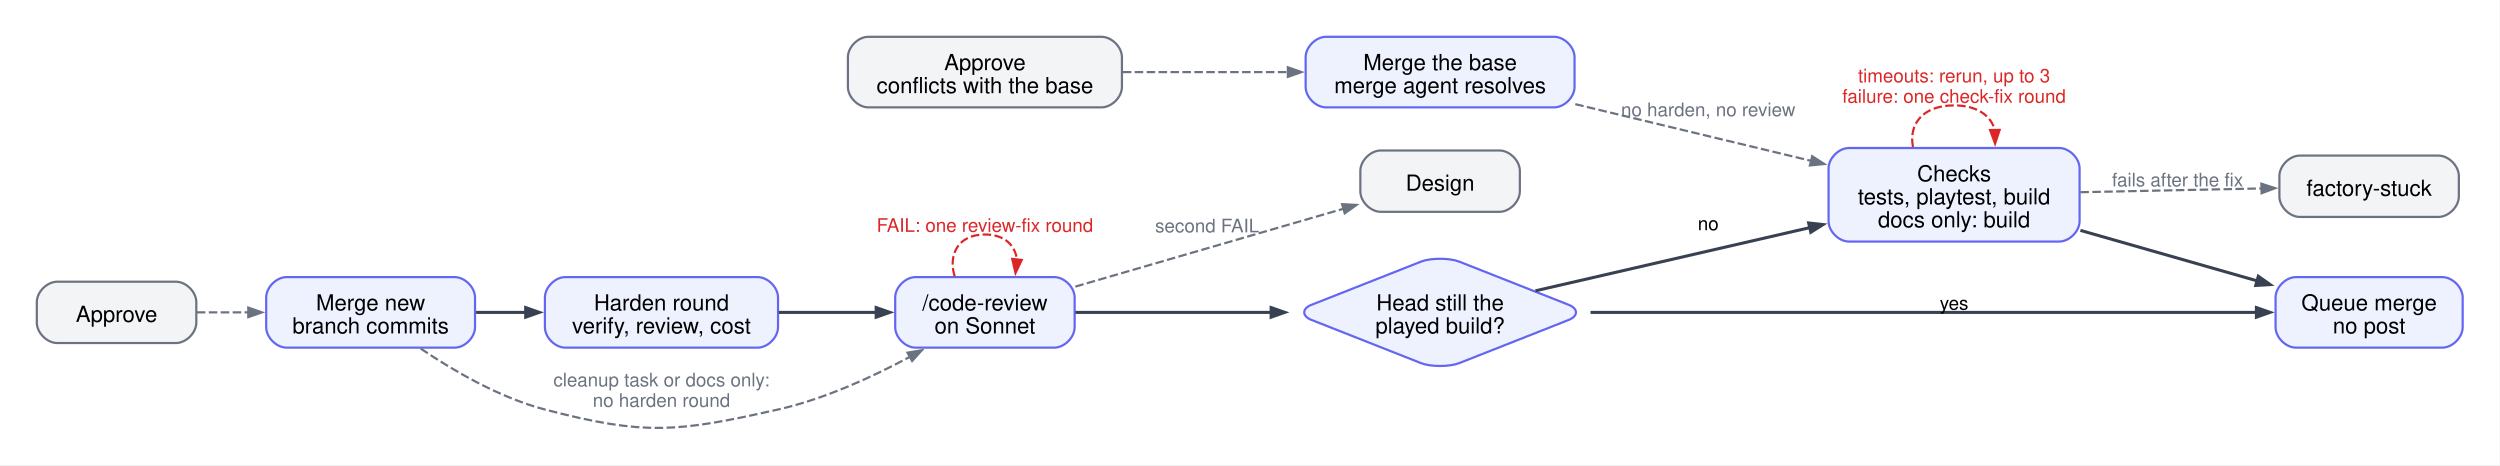
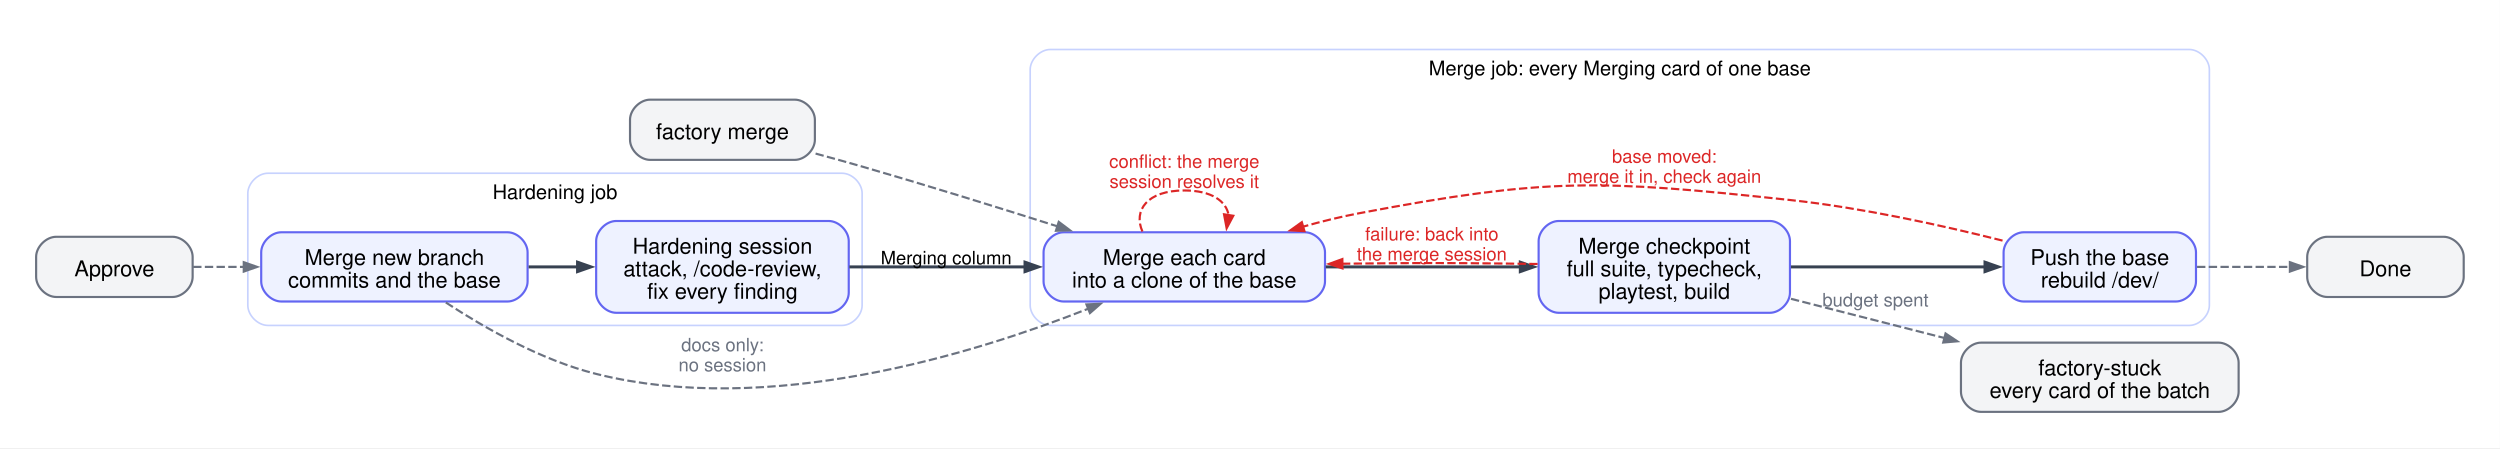
- <svg xmlns="http://www.w3.org/2000/svg" width="1467pt" height="273pt" viewBox="0.00 0.00 1467.00 273.00">
-   <g id="graph0" class="graph" transform="scale(1 1) rotate(0) translate(21.6 251.21)">
-     <polygon fill="white" stroke="none" points="-21.6,21.6 -21.6,-251.21 1445.1,-251.21 1445.1,21.6 -21.6,21.6" />
+ <svg xmlns="http://www.w3.org/2000/svg" width="1495pt" height="268pt" viewBox="0.00 0.00 1495.00 268.00">
+   <g id="graph0" class="graph" transform="scale(1 1) rotate(0) translate(21.6 246.3)">
+     <polygon fill="white" stroke="none" points="-21.6,21.6 -21.6,-246.3 1473.3,-246.3 1473.3,21.6 -21.6,21.6" />
+     <g id="clust1" class="cluster">
+       <path fill="white" stroke="#c7d2fe" d="M138.6,-51.7C138.6,-51.7 481.95,-51.7 481.95,-51.7 487.95,-51.7 493.95,-57.7 493.95,-63.7 493.95,-63.7 493.95,-130.7 493.95,-130.7 493.95,-136.7 487.95,-142.7 481.95,-142.7 481.95,-142.7 138.6,-142.7 138.6,-142.7 132.6,-142.7 126.6,-136.7 126.6,-130.7 126.6,-130.7 126.6,-63.7 126.6,-63.7 126.6,-57.7 132.6,-51.7 138.6,-51.7" />
+       <text xml:space="preserve" text-anchor="middle" x="310.28" y="-127.3" font-family="Helvetica,sans-Serif" font-size="12.00">Hardening job</text>
+     </g>
+     <g id="clust2" class="cluster">
+       <path fill="white" stroke="#c7d2fe" d="M606.45,-51.7C606.45,-51.7 1287.6,-51.7 1287.6,-51.7 1293.6,-51.7 1299.6,-57.7 1299.6,-63.7 1299.6,-63.7 1299.6,-204.7 1299.6,-204.7 1299.6,-210.7 1293.6,-216.7 1287.6,-216.7 1287.6,-216.7 606.45,-216.7 606.45,-216.7 600.45,-216.7 594.45,-210.7 594.45,-204.7 594.45,-204.7 594.45,-63.7 594.45,-63.7 594.45,-57.7 600.45,-51.7 606.45,-51.7" />
+       <text xml:space="preserve" text-anchor="middle" x="947.03" y="-201.3" font-family="Helvetica,sans-Serif" font-size="12.00">Merge job: every Merging card of one base</text>
+     </g>
    <g id="node1" class="node">
-       <path fill="#eef2ff" stroke="#6366f1" stroke-width="1.3" d="M245.15,-88.61C245.15,-88.61 146.6,-88.61 146.6,-88.61 140.6,-88.61 134.6,-82.61 134.6,-76.61 134.6,-76.61 134.6,-59.21 134.6,-59.21 134.6,-53.21 140.6,-47.21 146.6,-47.21 146.6,-47.21 245.15,-47.21 245.15,-47.21 251.15,-47.21 257.15,-53.21 257.15,-59.21 257.15,-59.21 257.15,-76.61 257.15,-76.61 257.15,-82.61 251.15,-88.61 245.15,-88.61" />
-       <text xml:space="preserve" text-anchor="middle" x="195.88" y="-69.06" font-family="Helvetica,sans-Serif" font-size="13.00">Merge new</text>
-       <text xml:space="preserve" text-anchor="middle" x="195.88" y="-55.56" font-family="Helvetica,sans-Serif" font-size="13.00">branch commits</text>
+       <path fill="#eef2ff" stroke="#6366f1" stroke-width="1.3" d="M281.9,-107.4C281.9,-107.4 146.6,-107.4 146.6,-107.4 140.6,-107.4 134.6,-101.4 134.6,-95.4 134.6,-95.4 134.6,-78 134.6,-78 134.6,-72 140.6,-66 146.6,-66 146.6,-66 281.9,-66 281.9,-66 287.9,-66 293.9,-72 293.9,-78 293.9,-78 293.9,-95.4 293.9,-95.4 293.9,-101.4 287.9,-107.4 281.9,-107.4" />
+       <text xml:space="preserve" text-anchor="middle" x="214.25" y="-87.85" font-family="Helvetica,sans-Serif" font-size="13.00">Merge new branch</text>
+       <text xml:space="preserve" text-anchor="middle" x="214.25" y="-74.35" font-family="Helvetica,sans-Serif" font-size="13.00">commits and the base</text>
    </g>
    <g id="node2" class="node">
-       <path fill="#eef2ff" stroke="#6366f1" stroke-width="1.3" d="M422.95,-88.61C422.95,-88.61 310.15,-88.61 310.15,-88.61 304.15,-88.61 298.15,-82.61 298.15,-76.61 298.15,-76.61 298.15,-59.21 298.15,-59.21 298.15,-53.21 304.15,-47.21 310.15,-47.21 310.15,-47.21 422.95,-47.21 422.95,-47.21 428.95,-47.21 434.95,-53.21 434.95,-59.21 434.95,-59.21 434.95,-76.61 434.95,-76.61 434.95,-82.61 428.95,-88.61 422.95,-88.61" />
-       <text xml:space="preserve" text-anchor="middle" x="366.55" y="-69.06" font-family="Helvetica,sans-Serif" font-size="13.00">Harden round</text>
-       <text xml:space="preserve" text-anchor="middle" x="366.55" y="-55.56" font-family="Helvetica,sans-Serif" font-size="13.00">verify, review, cost</text>
+       <path fill="#eef2ff" stroke="#6366f1" stroke-width="1.3" d="M473.95,-114.15C473.95,-114.15 346.9,-114.15 346.9,-114.15 340.9,-114.15 334.9,-108.15 334.9,-102.15 334.9,-102.15 334.9,-71.25 334.9,-71.25 334.9,-65.25 340.9,-59.25 346.9,-59.25 346.9,-59.25 473.95,-59.25 473.95,-59.25 479.95,-59.25 485.95,-65.25 485.95,-71.25 485.95,-71.25 485.95,-102.15 485.95,-102.15 485.95,-108.15 479.95,-114.15 473.95,-114.15" />
+       <text xml:space="preserve" text-anchor="middle" x="410.43" y="-94.6" font-family="Helvetica,sans-Serif" font-size="13.00">Hardening session</text>
+       <text xml:space="preserve" text-anchor="middle" x="410.43" y="-81.1" font-family="Helvetica,sans-Serif" font-size="13.00">attack, /code-review,</text>
+       <text xml:space="preserve" text-anchor="middle" x="410.43" y="-67.6" font-family="Helvetica,sans-Serif" font-size="13.00">fix every finding</text>
    </g>
    <g id="edge1" class="edge">
-       <path fill="none" stroke="#374151" stroke-width="1.8" d="M257.77,-67.91C267.26,-67.91 277.19,-67.91 287.01,-67.91" />
-       <polygon fill="#374151" stroke="#374151" stroke-width="1.8" points="286.87,-70.71 294.87,-67.91 286.87,-65.11 286.87,-70.71" />
+       <path fill="none" stroke="#374151" stroke-width="1.8" d="M294.51,-86.7C304.21,-86.7 314.16,-86.7 323.95,-86.7" />
+       <polygon fill="#374151" stroke="#374151" stroke-width="1.8" points="323.77,-89.5 331.77,-86.7 323.77,-83.9 323.77,-89.5" />
    </g>
    <g id="node3" class="node">
-       <path fill="#eef2ff" stroke="#6366f1" stroke-width="1.3" d="M597,-88.61C597,-88.61 515.7,-88.61 515.7,-88.61 509.7,-88.61 503.7,-82.61 503.7,-76.61 503.7,-76.61 503.7,-59.21 503.7,-59.21 503.7,-53.21 509.7,-47.21 515.7,-47.21 515.7,-47.21 597,-47.21 597,-47.21 603,-47.21 609,-53.21 609,-59.21 609,-59.21 609,-76.61 609,-76.61 609,-82.61 603,-88.61 597,-88.61" />
-       <text xml:space="preserve" text-anchor="middle" x="556.35" y="-69.06" font-family="Helvetica,sans-Serif" font-size="13.00">/code-review</text>
-       <text xml:space="preserve" text-anchor="middle" x="556.35" y="-55.56" font-family="Helvetica,sans-Serif" font-size="13.00">on Sonnet</text>
+       <path fill="#eef2ff" stroke="#6366f1" stroke-width="1.3" d="M758.75,-107.4C758.75,-107.4 614.45,-107.4 614.45,-107.4 608.45,-107.4 602.45,-101.4 602.45,-95.4 602.45,-95.4 602.45,-78 602.45,-78 602.45,-72 608.45,-66 614.45,-66 614.45,-66 758.75,-66 758.75,-66 764.75,-66 770.75,-72 770.75,-78 770.75,-78 770.75,-95.4 770.75,-95.4 770.75,-101.4 764.75,-107.4 758.75,-107.4" />
+       <text xml:space="preserve" text-anchor="middle" x="686.6" y="-87.85" font-family="Helvetica,sans-Serif" font-size="13.00">Merge each card</text>
+       <text xml:space="preserve" text-anchor="middle" x="686.6" y="-74.35" font-family="Helvetica,sans-Serif" font-size="13.00">into a clone of the base</text>
+     </g>
+     <g id="edge9" class="edge">
+       <path fill="none" stroke="#6b7280" stroke-width="1.3" stroke-dasharray="5,2" d="M245.02,-65.4C268.25,-50.17 302,-30.95 334.9,-22.7 437.6,3.04 559.65,-34.2 629.32,-61.74" />
+       <polygon fill="#6b7280" stroke="#6b7280" stroke-width="1.3" points="628.09,-64.26 636.56,-64.65 630.18,-59.07 628.09,-64.26" />
+       <text xml:space="preserve" text-anchor="middle" x="410.43" y="-36.25" font-family="Helvetica,sans-Serif" font-size="11.00" fill="#6b7280">docs only:</text>
+       <text xml:space="preserve" text-anchor="middle" x="410.43" y="-24.25" font-family="Helvetica,sans-Serif" font-size="11.00" fill="#6b7280">no session</text>
+     </g>
+     <g id="edge4" class="edge">
+       <path fill="none" stroke="#374151" stroke-width="1.8" d="M486.34,-86.7C518.82,-86.7 557.2,-86.7 591.56,-86.7" />
+       <polygon fill="#374151" stroke="#374151" stroke-width="1.8" points="591.36,-89.5 599.36,-86.7 591.36,-83.9 591.36,-89.5" />
+       <text xml:space="preserve" text-anchor="middle" x="544.2" y="-88.25" font-family="Helvetica,sans-Serif" font-size="11.00">Merging column</text>
+     </g>
+     <g id="edge5" class="edge">
+       <path fill="none" stroke="#dc2626" stroke-width="1.3" stroke-dasharray="5,2" d="M661.57,-107.85C656.01,-120.5 664.35,-132.4 686.6,-132.4 702.94,-132.4 711.78,-125.98 713.12,-117.56" />
+       <polygon fill="#dc2626" stroke="#dc2626" stroke-width="1.3" points="715.91,-117.28 711.93,-109.8 710.37,-118.13 715.91,-117.28" />
+       <text xml:space="preserve" text-anchor="middle" x="686.6" y="-145.95" font-family="Helvetica,sans-Serif" font-size="11.00" fill="#dc2626">conflict: the merge</text>
+       <text xml:space="preserve" text-anchor="middle" x="686.6" y="-133.95" font-family="Helvetica,sans-Serif" font-size="11.00" fill="#dc2626">session resolves it</text>
+     </g>
+     <g id="node4" class="node">
+       <path fill="#eef2ff" stroke="#6366f1" stroke-width="1.3" d="M1036.8,-114.15C1036.8,-114.15 910.5,-114.15 910.5,-114.15 904.5,-114.15 898.5,-108.15 898.5,-102.15 898.5,-102.15 898.5,-71.25 898.5,-71.25 898.5,-65.25 904.5,-59.25 910.5,-59.25 910.5,-59.25 1036.8,-59.25 1036.8,-59.25 1042.8,-59.25 1048.8,-65.25 1048.8,-71.25 1048.8,-71.25 1048.8,-102.15 1048.8,-102.15 1048.8,-108.15 1042.8,-114.15 1036.8,-114.15" />
+       <text xml:space="preserve" text-anchor="middle" x="973.65" y="-94.6" font-family="Helvetica,sans-Serif" font-size="13.00">Merge checkpoint</text>
+       <text xml:space="preserve" text-anchor="middle" x="973.65" y="-81.1" font-family="Helvetica,sans-Serif" font-size="13.00">full suite, typecheck,</text>
+       <text xml:space="preserve" text-anchor="middle" x="973.65" y="-67.6" font-family="Helvetica,sans-Serif" font-size="13.00">playtest, build</text>
+     </g>
+     <g id="edge2" class="edge">
+       <path fill="none" stroke="#374151" stroke-width="1.8" d="M771.2,-86.7C807.83,-86.7 850.77,-86.7 887.57,-86.7" />
+       <polygon fill="#374151" stroke="#374151" stroke-width="1.8" points="887.55,-89.5 895.55,-86.7 887.55,-83.9 887.55,-89.5" />
+     </g>
+     <g id="edge6" class="edge">
+       <path fill="none" stroke="#dc2626" stroke-width="1.3" stroke-dasharray="5,2" d="M897.88,-88.43C891.32,-88.54 884.79,-88.63 878.5,-88.7 839.5,-89.11 829.75,-89.08 790.75,-88.7 787.57,-88.67 784.34,-88.63 781.07,-88.59" />
+       <polygon fill="#dc2626" stroke="#dc2626" stroke-width="1.3" points="781.2,-85.79 773.17,-88.48 781.13,-91.39 781.2,-85.79" />
+       <text xml:space="preserve" text-anchor="middle" x="834.63" y="-102.55" font-family="Helvetica,sans-Serif" font-size="11.00" fill="#dc2626">failure: back into</text>
+       <text xml:space="preserve" text-anchor="middle" x="834.63" y="-90.55" font-family="Helvetica,sans-Serif" font-size="11.00" fill="#dc2626">the merge session</text>
+     </g>
+     <g id="node5" class="node">
+       <path fill="#eef2ff" stroke="#6366f1" stroke-width="1.3" d="M1279.6,-107.4C1279.6,-107.4 1188.55,-107.4 1188.55,-107.4 1182.55,-107.4 1176.55,-101.4 1176.55,-95.4 1176.55,-95.4 1176.55,-78 1176.55,-78 1176.55,-72 1182.55,-66 1188.55,-66 1188.55,-66 1279.6,-66 1279.6,-66 1285.6,-66 1291.6,-72 1291.6,-78 1291.6,-78 1291.6,-95.4 1291.6,-95.4 1291.6,-101.4 1285.6,-107.4 1279.6,-107.4" />
+       <text xml:space="preserve" text-anchor="middle" x="1234.08" y="-87.85" font-family="Helvetica,sans-Serif" font-size="13.00">Push the base</text>
+       <text xml:space="preserve" text-anchor="middle" x="1234.08" y="-74.35" font-family="Helvetica,sans-Serif" font-size="13.00">rebuild /dev/</text>
+     </g>
+     <g id="edge3" class="edge">
+       <path fill="none" stroke="#374151" stroke-width="1.8" d="M1049.4,-86.7C1086.17,-86.7 1130.13,-86.7 1165.83,-86.7" />
+       <polygon fill="#374151" stroke="#374151" stroke-width="1.8" points="1165.43,-89.5 1173.43,-86.7 1165.43,-83.9 1165.43,-89.5" />
+     </g>
+     <g id="node8" class="node">
+       <path fill="#f3f4f6" stroke="#6b7280" stroke-width="1.3" d="M1305.1,-41.4C1305.1,-41.4 1163.05,-41.4 1163.05,-41.4 1157.05,-41.4 1151.05,-35.4 1151.05,-29.4 1151.05,-29.4 1151.05,-12 1151.05,-12 1151.05,-6 1157.05,0 1163.05,0 1163.05,0 1305.1,0 1305.1,0 1311.1,0 1317.1,-6 1317.1,-12 1317.1,-12 1317.1,-29.4 1317.1,-29.4 1317.1,-35.4 1311.1,-41.4 1305.1,-41.4" />
+       <text xml:space="preserve" text-anchor="middle" x="1234.08" y="-21.85" font-family="Helvetica,sans-Serif" font-size="13.00">factory-stuck</text>
+       <text xml:space="preserve" text-anchor="middle" x="1234.08" y="-8.35" font-family="Helvetica,sans-Serif" font-size="13.00">every card of the batch</text>
+     </g>
+     <g id="edge11" class="edge">
+       <path fill="none" stroke="#6b7280" stroke-width="1.3" stroke-dasharray="5,2" d="M1049.4,-67.61C1078.05,-60.29 1111.07,-51.86 1141.15,-44.18" />
+       <polygon fill="#6b7280" stroke="#6b7280" stroke-width="1.3" points="1141.84,-46.89 1148.89,-42.2 1140.45,-41.47 1141.84,-46.89" />
+       <text xml:space="preserve" text-anchor="middle" x="1099.93" y="-63.1" font-family="Helvetica,sans-Serif" font-size="11.00" fill="#6b7280">budget spent</text>
+     </g>
+     <g id="edge7" class="edge">
+       <path fill="none" stroke="#dc2626" stroke-width="1.3" stroke-dasharray="5,2" d="M1175.91,-102.42C1139.78,-111.52 1091.93,-122.07 1048.8,-126.7 934.71,-138.94 903.48,-140.08 790.75,-118.7 779.92,-116.65 768.63,-113.85 757.65,-110.76" />
+       <polygon fill="#dc2626" stroke="#dc2626" stroke-width="1.3" points="758.46,-108.08 750,-108.53 756.9,-113.45 758.46,-108.08" />
+       <text xml:space="preserve" text-anchor="middle" x="973.65" y="-148.99" font-family="Helvetica,sans-Serif" font-size="11.00" fill="#dc2626">base moved:</text>
+       <text xml:space="preserve" text-anchor="middle" x="973.65" y="-136.99" font-family="Helvetica,sans-Serif" font-size="11.00" fill="#dc2626">merge it in, check again</text>
+     </g>
+     <g id="node9" class="node">
+       <path fill="#f3f4f6" stroke="#6b7280" stroke-width="1.3" d="M1439.7,-104.7C1439.7,-104.7 1370.1,-104.7 1370.1,-104.7 1364.1,-104.7 1358.1,-98.7 1358.1,-92.7 1358.1,-92.7 1358.1,-80.7 1358.1,-80.7 1358.1,-74.7 1364.1,-68.7 1370.1,-68.7 1370.1,-68.7 1439.7,-68.7 1439.7,-68.7 1445.7,-68.7 1451.7,-74.7 1451.7,-80.7 1451.7,-80.7 1451.7,-92.7 1451.7,-92.7 1451.7,-98.7 1445.7,-104.7 1439.7,-104.7" />
+       <text xml:space="preserve" text-anchor="middle" x="1404.9" y="-81.1" font-family="Helvetica,sans-Serif" font-size="13.00">Done</text>
+     </g>
+     <g id="edge12" class="edge">
+       <path fill="none" stroke="#6b7280" stroke-width="1.3" stroke-dasharray="5,2" d="M1292.23,-86.7C1310.23,-86.7 1330.08,-86.7 1347.99,-86.7" />
+       <polygon fill="#6b7280" stroke="#6b7280" stroke-width="1.3" points="1347.75,-89.5 1355.75,-86.7 1347.75,-83.9 1347.75,-89.5" />
+     </g>
+     <g id="node6" class="node">
+       <path fill="#f3f4f6" stroke="#6b7280" stroke-width="1.3" d="M81.6,-104.7C81.6,-104.7 12,-104.7 12,-104.7 6,-104.7 0,-98.7 0,-92.7 0,-92.7 0,-80.7 0,-80.7 0,-74.7 6,-68.7 12,-68.7 12,-68.7 81.6,-68.7 81.6,-68.7 87.6,-68.7 93.6,-74.7 93.6,-80.7 93.6,-80.7 93.6,-92.7 93.6,-92.7 93.6,-98.7 87.6,-104.7 81.6,-104.7" />
+       <text xml:space="preserve" text-anchor="middle" x="46.8" y="-81.1" font-family="Helvetica,sans-Serif" font-size="13.00">Approve</text>
+     </g>
+     <g id="edge8" class="edge">
+       <path fill="none" stroke="#6b7280" stroke-width="1.3" stroke-dasharray="5,2" d="M93.89,-86.7C103.48,-86.7 113.89,-86.7 124.44,-86.7" />
+       <polygon fill="#6b7280" stroke="#6b7280" stroke-width="1.3" points="124.17,-89.5 132.17,-86.7 124.17,-83.9 124.17,-89.5" />
+     </g>
+     <g id="node7" class="node">
+       <path fill="#f3f4f6" stroke="#6b7280" stroke-width="1.3" d="M453.7,-186.7C453.7,-186.7 367.15,-186.7 367.15,-186.7 361.15,-186.7 355.15,-180.7 355.15,-174.7 355.15,-174.7 355.15,-162.7 355.15,-162.7 355.15,-156.7 361.15,-150.7 367.15,-150.7 367.15,-150.7 453.7,-150.7 453.7,-150.7 459.7,-150.7 465.7,-156.7 465.7,-162.7 465.7,-162.7 465.7,-174.7 465.7,-174.7 465.7,-180.7 459.7,-186.7 453.7,-186.7" />
+       <text xml:space="preserve" text-anchor="middle" x="410.43" y="-163.1" font-family="Helvetica,sans-Serif" font-size="13.00">factory merge</text>
    </g>
    <g id="edge10" class="edge">
-       <path fill="none" stroke="#6b7280" stroke-width="1.3" stroke-dasharray="5,2" d="M225.27,-46.66C244.68,-33.52 271.61,-17.87 298.15,-10.91 356.96,4.5 375.63,2.42 434.95,-10.91 462.04,-17 490.2,-29.91 512.47,-41.91" />
-       <polygon fill="#6b7280" stroke="#6b7280" stroke-width="1.3" points="510.93,-44.26 519.29,-45.67 513.64,-39.36 510.93,-44.26" />
-       <text xml:space="preserve" text-anchor="middle" x="366.55" y="-24.46" font-family="Helvetica,sans-Serif" font-size="11.00" fill="#6b7280">cleanup task or docs only:</text>
-       <text xml:space="preserve" text-anchor="middle" x="366.55" y="-12.46" font-family="Helvetica,sans-Serif" font-size="11.00" fill="#6b7280">no harden round</text>
-     </g>
-     <g id="edge2" class="edge">
-       <path fill="none" stroke="#374151" stroke-width="1.8" d="M435.35,-67.91C454.06,-67.91 474.27,-67.91 492.67,-67.91" />
-       <polygon fill="#374151" stroke="#374151" stroke-width="1.8" points="492.55,-70.71 500.55,-67.91 492.55,-65.11 492.55,-70.71" />
-     </g>
-     <g id="edge8" class="edge">
-       <path fill="none" stroke="#dc2626" stroke-width="1.3" stroke-dasharray="5,2" d="M538.61,-89.06C534.67,-101.71 540.58,-113.61 556.35,-113.61 567.93,-113.61 574.19,-107.19 575.14,-98.77" />
-       <polygon fill="#dc2626" stroke="#dc2626" stroke-width="1.3" points="577.95,-98.67 574.3,-91.02 572.38,-99.28 577.95,-98.67" />
-       <text xml:space="preserve" text-anchor="middle" x="556.35" y="-115.16" font-family="Helvetica,sans-Serif" font-size="11.00" fill="#dc2626">FAIL: one review-fix round</text>
-     </g>
-     <g id="node4" class="node">
-       <path fill="#eef2ff" stroke="#6366f1" stroke-width="1.3" d="M812.29,-97.71C812.29,-97.71 747.91,-72.31 747.91,-72.31 742.33,-70.11 742.33,-65.71 747.91,-63.51 747.91,-63.51 812.29,-38.11 812.29,-38.11 817.87,-35.91 829.03,-35.91 834.61,-38.11 834.61,-38.11 898.99,-63.51 898.99,-63.51 904.57,-65.71 904.57,-70.11 898.99,-72.31 898.99,-72.31 834.61,-97.71 834.61,-97.71 829.03,-99.91 817.87,-99.91 812.29,-97.71" />
-       <text xml:space="preserve" text-anchor="middle" x="823.45" y="-69.06" font-family="Helvetica,sans-Serif" font-size="13.00">Head still the</text>
-       <text xml:space="preserve" text-anchor="middle" x="823.45" y="-55.56" font-family="Helvetica,sans-Serif" font-size="13.00">played build?</text>
-     </g>
-     <g id="edge3" class="edge">
-       <path fill="none" stroke="#374151" stroke-width="1.8" d="M609.41,-67.91C642.21,-67.91 685.61,-67.91 724.66,-67.91" />
-       <polygon fill="#374151" stroke="#374151" stroke-width="1.8" points="724.3,-70.71 732.3,-67.91 724.3,-65.11 724.3,-70.71" />
-     </g>
-     <g id="node10" class="node">
-       <path fill="#f3f4f6" stroke="#6b7280" stroke-width="1.3" d="M858.25,-162.91C858.25,-162.91 788.65,-162.91 788.65,-162.91 782.65,-162.91 776.65,-156.91 776.65,-150.91 776.65,-150.91 776.65,-138.91 776.65,-138.91 776.65,-132.91 782.65,-126.91 788.65,-126.91 788.65,-126.91 858.25,-126.91 858.25,-126.91 864.25,-126.91 870.25,-132.91 870.25,-138.91 870.25,-138.91 870.25,-150.91 870.25,-150.91 870.25,-156.91 864.25,-162.91 858.25,-162.91" />
-       <text xml:space="preserve" text-anchor="middle" x="823.45" y="-139.31" font-family="Helvetica,sans-Serif" font-size="13.00">Design</text>
-     </g>
-     <g id="edge13" class="edge">
-       <path fill="none" stroke="#6b7280" stroke-width="1.3" stroke-dasharray="5,2" d="M609.41,-83.03C654.83,-96.22 720.56,-115.31 766.97,-128.79" />
-       <polygon fill="#6b7280" stroke="#6b7280" stroke-width="1.3" points="765.92,-131.41 774.38,-130.95 767.48,-126.03 765.92,-131.41" />
-       <text xml:space="preserve" text-anchor="middle" x="686.75" y="-114.86" font-family="Helvetica,sans-Serif" font-size="11.00" fill="#6b7280">second FAIL</text>
-     </g>
-     <g id="node5" class="node">
-       <path fill="#eef2ff" stroke="#6366f1" stroke-width="1.3" d="M1186.7,-164.36C1186.7,-164.36 1063.4,-164.36 1063.4,-164.36 1057.4,-164.36 1051.4,-158.36 1051.4,-152.36 1051.4,-152.36 1051.4,-121.46 1051.4,-121.46 1051.4,-115.46 1057.4,-109.46 1063.4,-109.46 1063.4,-109.46 1186.7,-109.46 1186.7,-109.46 1192.7,-109.46 1198.7,-115.46 1198.7,-121.46 1198.7,-121.46 1198.7,-152.36 1198.7,-152.36 1198.7,-158.36 1192.7,-164.36 1186.7,-164.36" />
-       <text xml:space="preserve" text-anchor="middle" x="1125.05" y="-144.81" font-family="Helvetica,sans-Serif" font-size="13.00">Checks</text>
-       <text xml:space="preserve" text-anchor="middle" x="1125.05" y="-131.31" font-family="Helvetica,sans-Serif" font-size="13.00">tests, playtest, build</text>
-       <text xml:space="preserve" text-anchor="middle" x="1125.05" y="-117.81" font-family="Helvetica,sans-Serif" font-size="13.00">docs only: build</text>
-     </g>
-     <g id="edge5" class="edge">
-       <path fill="none" stroke="#374151" stroke-width="1.8" d="M879.4,-80.57C924.44,-90.94 988.92,-105.79 1040.37,-117.64" />
-       <polygon fill="#374151" stroke="#374151" stroke-width="1.8" points="1039.73,-120.36 1048.16,-119.43 1040.99,-114.91 1039.73,-120.36" />
-       <text xml:space="preserve" text-anchor="middle" x="980.78" y="-116.14" font-family="Helvetica,sans-Serif" font-size="11.00">no</text>
-     </g>
-     <g id="node6" class="node">
-       <path fill="#eef2ff" stroke="#6366f1" stroke-width="1.3" d="M1411.5,-88.61C1411.5,-88.61 1325.7,-88.61 1325.7,-88.61 1319.7,-88.61 1313.7,-82.61 1313.7,-76.61 1313.7,-76.61 1313.7,-59.21 1313.7,-59.21 1313.7,-53.21 1319.7,-47.21 1325.7,-47.21 1325.7,-47.21 1411.5,-47.21 1411.5,-47.21 1417.5,-47.21 1423.5,-53.21 1423.5,-59.21 1423.5,-59.21 1423.5,-76.61 1423.5,-76.61 1423.5,-82.61 1417.5,-88.61 1411.5,-88.61" />
-       <text xml:space="preserve" text-anchor="middle" x="1368.6" y="-69.06" font-family="Helvetica,sans-Serif" font-size="13.00">Queue merge</text>
-       <text xml:space="preserve" text-anchor="middle" x="1368.6" y="-55.56" font-family="Helvetica,sans-Serif" font-size="13.00">no post</text>
-     </g>
-     <g id="edge4" class="edge">
-       <path fill="none" stroke="#374151" stroke-width="1.8" d="M911.72,-67.91C1020.83,-67.91 1205.1,-67.91 1302.59,-67.91" />
-       <polygon fill="#374151" stroke="#374151" stroke-width="1.8" points="1302.46,-70.71 1310.46,-67.91 1302.46,-65.11 1302.46,-70.71" />
-       <text xml:space="preserve" text-anchor="middle" x="1125.05" y="-69.46" font-family="Helvetica,sans-Serif" font-size="11.00">yes</text>
-     </g>
-     <g id="edge7" class="edge">
-       <path fill="none" stroke="#dc2626" stroke-width="1.3" stroke-dasharray="5,2" d="M1100.95,-164.97C1098.32,-177.99 1106.35,-189.36 1125.05,-189.36 1138.78,-189.36 1146.76,-183.23 1148.99,-174.81" />
-       <polygon fill="#dc2626" stroke="#dc2626" stroke-width="1.3" points="1151.79,-174.98 1149.12,-166.94 1146.19,-174.89 1151.79,-174.98" />
-       <text xml:space="preserve" text-anchor="middle" x="1125.05" y="-202.91" font-family="Helvetica,sans-Serif" font-size="11.00" fill="#dc2626">timeouts: rerun, up to 3</text>
-       <text xml:space="preserve" text-anchor="middle" x="1125.05" y="-190.91" font-family="Helvetica,sans-Serif" font-size="11.00" fill="#dc2626">failure: one check-fix round</text>
-     </g>
-     <g id="edge6" class="edge">
-       <path fill="none" stroke="#374151" stroke-width="1.8" d="M1199.18,-116.02C1232.26,-106.57 1271.01,-95.5 1303,-86.36" />
-       <polygon fill="#374151" stroke="#374151" stroke-width="1.8" points="1303.59,-89.11 1310.52,-84.22 1302.06,-83.72 1303.59,-89.11" />
-     </g>
-     <g id="node11" class="node">
-       <path fill="#f3f4f6" stroke="#6b7280" stroke-width="1.3" d="M1409.25,-159.91C1409.25,-159.91 1327.95,-159.91 1327.95,-159.91 1321.95,-159.91 1315.95,-153.91 1315.95,-147.91 1315.95,-147.91 1315.95,-135.91 1315.95,-135.91 1315.95,-129.91 1321.95,-123.91 1327.95,-123.91 1327.95,-123.91 1409.25,-123.91 1409.25,-123.91 1415.25,-123.91 1421.25,-129.91 1421.25,-135.91 1421.25,-135.91 1421.25,-147.91 1421.25,-147.91 1421.25,-153.91 1415.25,-159.91 1409.25,-159.91" />
-       <text xml:space="preserve" text-anchor="middle" x="1368.6" y="-136.31" font-family="Helvetica,sans-Serif" font-size="13.00">factory-stuck</text>
-     </g>
-     <g id="edge14" class="edge">
-       <path fill="none" stroke="#6b7280" stroke-width="1.3" stroke-dasharray="5,2" d="M1199.18,-138.42C1233.15,-139.13 1273.12,-139.95 1305.6,-140.63" />
-       <polygon fill="#6b7280" stroke="#6b7280" stroke-width="1.3" points="1305.39,-143.42 1313.45,-140.79 1305.51,-137.82 1305.39,-143.42" />
-       <text xml:space="preserve" text-anchor="middle" x="1256.2" y="-141.84" font-family="Helvetica,sans-Serif" font-size="11.00" fill="#6b7280">fails after the fix</text>
-     </g>
-     <g id="node7" class="node">
-       <path fill="#f3f4f6" stroke="#6b7280" stroke-width="1.3" d="M81.6,-85.91C81.6,-85.91 12,-85.91 12,-85.91 6,-85.91 0,-79.91 0,-73.91 0,-73.91 0,-61.91 0,-61.91 0,-55.91 6,-49.91 12,-49.91 12,-49.91 81.6,-49.91 81.6,-49.91 87.6,-49.91 93.6,-55.91 93.6,-61.91 93.6,-61.91 93.6,-73.91 93.6,-73.91 93.6,-79.91 87.6,-85.91 81.6,-85.91" />
-       <text xml:space="preserve" text-anchor="middle" x="46.8" y="-62.31" font-family="Helvetica,sans-Serif" font-size="13.00">Approve</text>
-     </g>
-     <g id="edge9" class="edge">
-       <path fill="none" stroke="#6b7280" stroke-width="1.3" stroke-dasharray="5,2" d="M93.93,-67.91C103.57,-67.91 113.94,-67.91 124.24,-67.91" />
-       <polygon fill="#6b7280" stroke="#6b7280" stroke-width="1.3" points="124.1,-70.71 132.1,-67.91 124.1,-65.11 124.1,-70.71" />
-     </g>
-     <g id="node8" class="node">
-       <path fill="#f3f4f6" stroke="#6b7280" stroke-width="1.3" d="M624.75,-229.61C624.75,-229.61 487.95,-229.61 487.95,-229.61 481.95,-229.61 475.95,-223.61 475.95,-217.61 475.95,-217.61 475.95,-200.21 475.95,-200.21 475.95,-194.21 481.95,-188.21 487.95,-188.21 487.95,-188.21 624.75,-188.21 624.75,-188.21 630.75,-188.21 636.75,-194.21 636.75,-200.21 636.75,-200.21 636.75,-217.61 636.75,-217.61 636.75,-223.61 630.75,-229.61 624.75,-229.61" />
-       <text xml:space="preserve" text-anchor="middle" x="556.35" y="-210.06" font-family="Helvetica,sans-Serif" font-size="13.00">Approve</text>
-       <text xml:space="preserve" text-anchor="middle" x="556.35" y="-196.56" font-family="Helvetica,sans-Serif" font-size="13.00">conflicts with the base</text>
-     </g>
-     <g id="node9" class="node">
-       <path fill="#eef2ff" stroke="#6366f1" stroke-width="1.3" d="M890.35,-229.61C890.35,-229.61 756.55,-229.61 756.55,-229.61 750.55,-229.61 744.55,-223.61 744.55,-217.61 744.55,-217.61 744.55,-200.21 744.55,-200.21 744.55,-194.21 750.55,-188.21 756.55,-188.21 756.55,-188.21 890.35,-188.21 890.35,-188.21 896.35,-188.21 902.35,-194.21 902.35,-200.21 902.35,-200.21 902.35,-217.61 902.35,-217.61 902.35,-223.61 896.35,-229.61 890.35,-229.61" />
-       <text xml:space="preserve" text-anchor="middle" x="823.45" y="-210.06" font-family="Helvetica,sans-Serif" font-size="13.00">Merge the base</text>
-       <text xml:space="preserve" text-anchor="middle" x="823.45" y="-196.56" font-family="Helvetica,sans-Serif" font-size="13.00">merge agent resolves</text>
-     </g>
-     <g id="edge11" class="edge">
-       <path fill="none" stroke="#6b7280" stroke-width="1.3" stroke-dasharray="5,2" d="M637.25,-208.91C667.92,-208.91 703.08,-208.91 734.47,-208.91" />
-       <polygon fill="#6b7280" stroke="#6b7280" stroke-width="1.3" points="734.12,-211.71 742.12,-208.91 734.12,-206.11 734.12,-211.71" />
-     </g>
-     <g id="edge12" class="edge">
-       <path fill="none" stroke="#6b7280" stroke-width="1.3" stroke-dasharray="5,2" d="M902.78,-190.09C945.33,-179.86 997.93,-167.22 1041.17,-156.83" />
-       <polygon fill="#6b7280" stroke="#6b7280" stroke-width="1.3" points="1041.78,-159.56 1048.9,-154.97 1040.47,-154.12 1041.78,-159.56" />
-       <text xml:space="preserve" text-anchor="middle" x="980.78" y="-183.03" font-family="Helvetica,sans-Serif" font-size="11.00" fill="#6b7280">no harden, no review</text>
+       <path fill="none" stroke="#6b7280" stroke-width="1.3" stroke-dasharray="5,2" d="M466.12,-154.47C475.42,-151.95 484.98,-149.3 493.95,-146.7 532.68,-135.48 575.54,-122.15 610.88,-110.91" />
+       <polygon fill="#6b7280" stroke="#6b7280" stroke-width="1.3" points="611.53,-113.64 618.3,-108.54 609.83,-108.31 611.53,-113.64" />
    </g>
  </g>
</svg>
